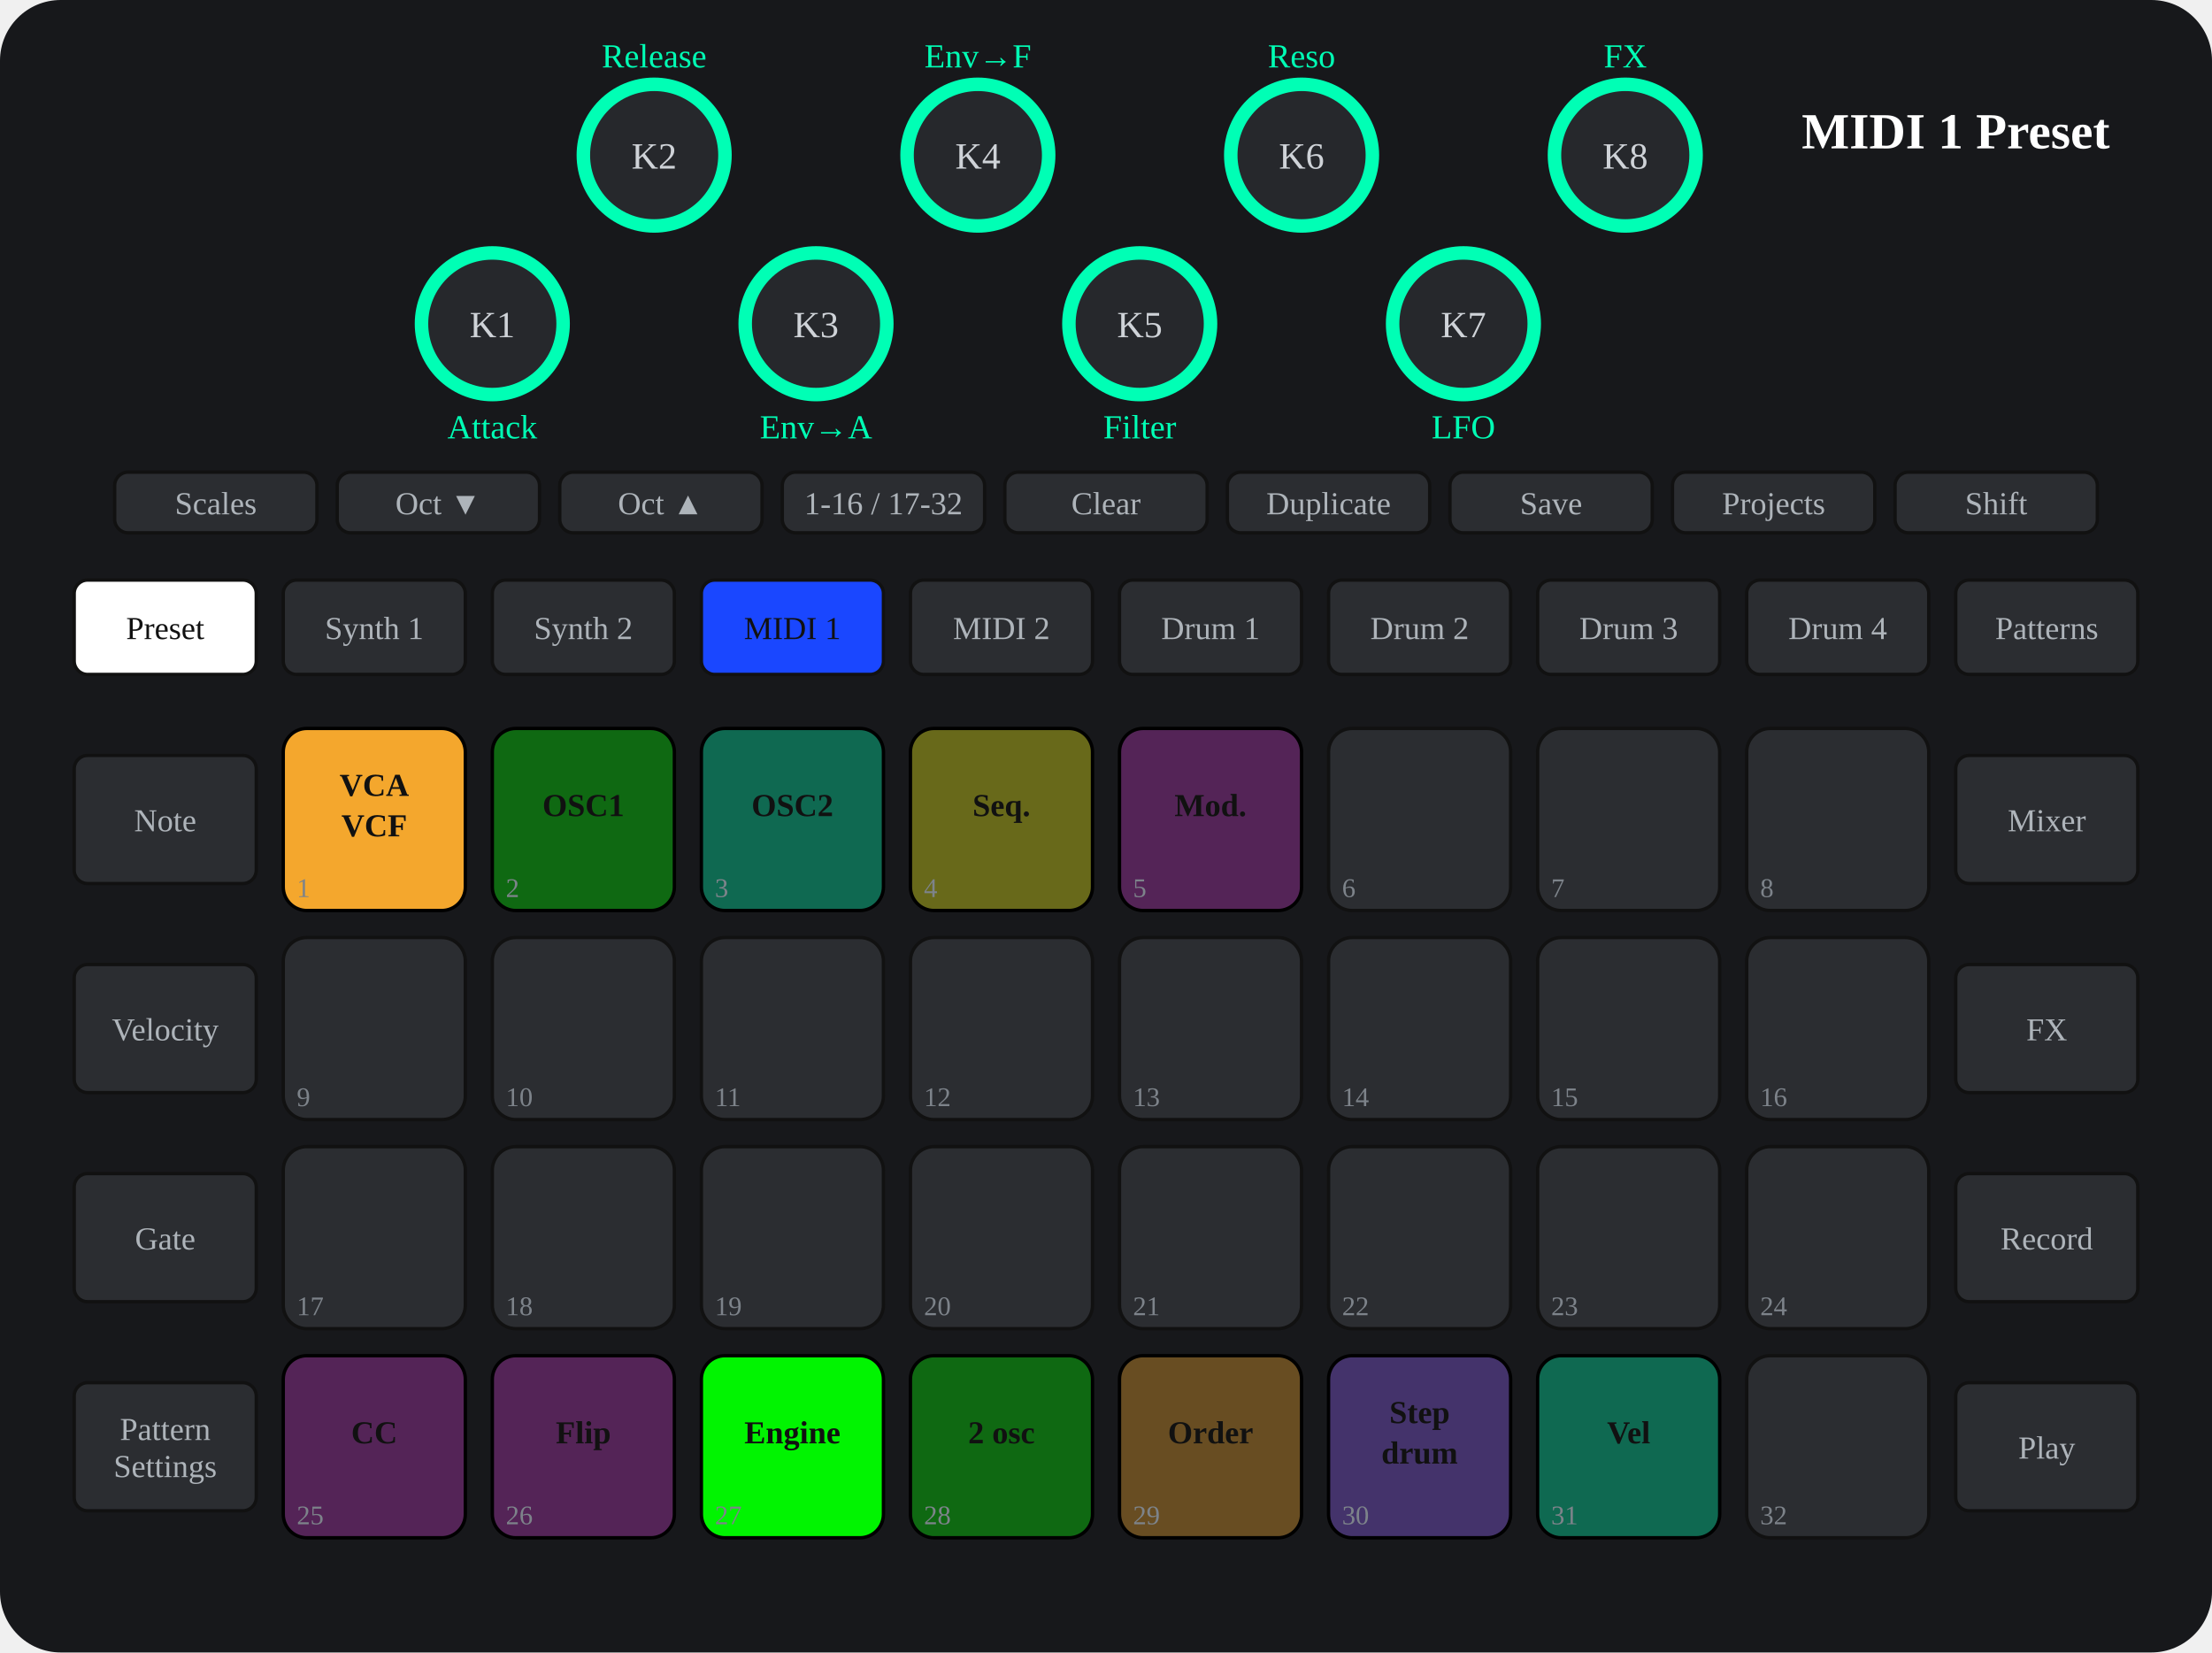
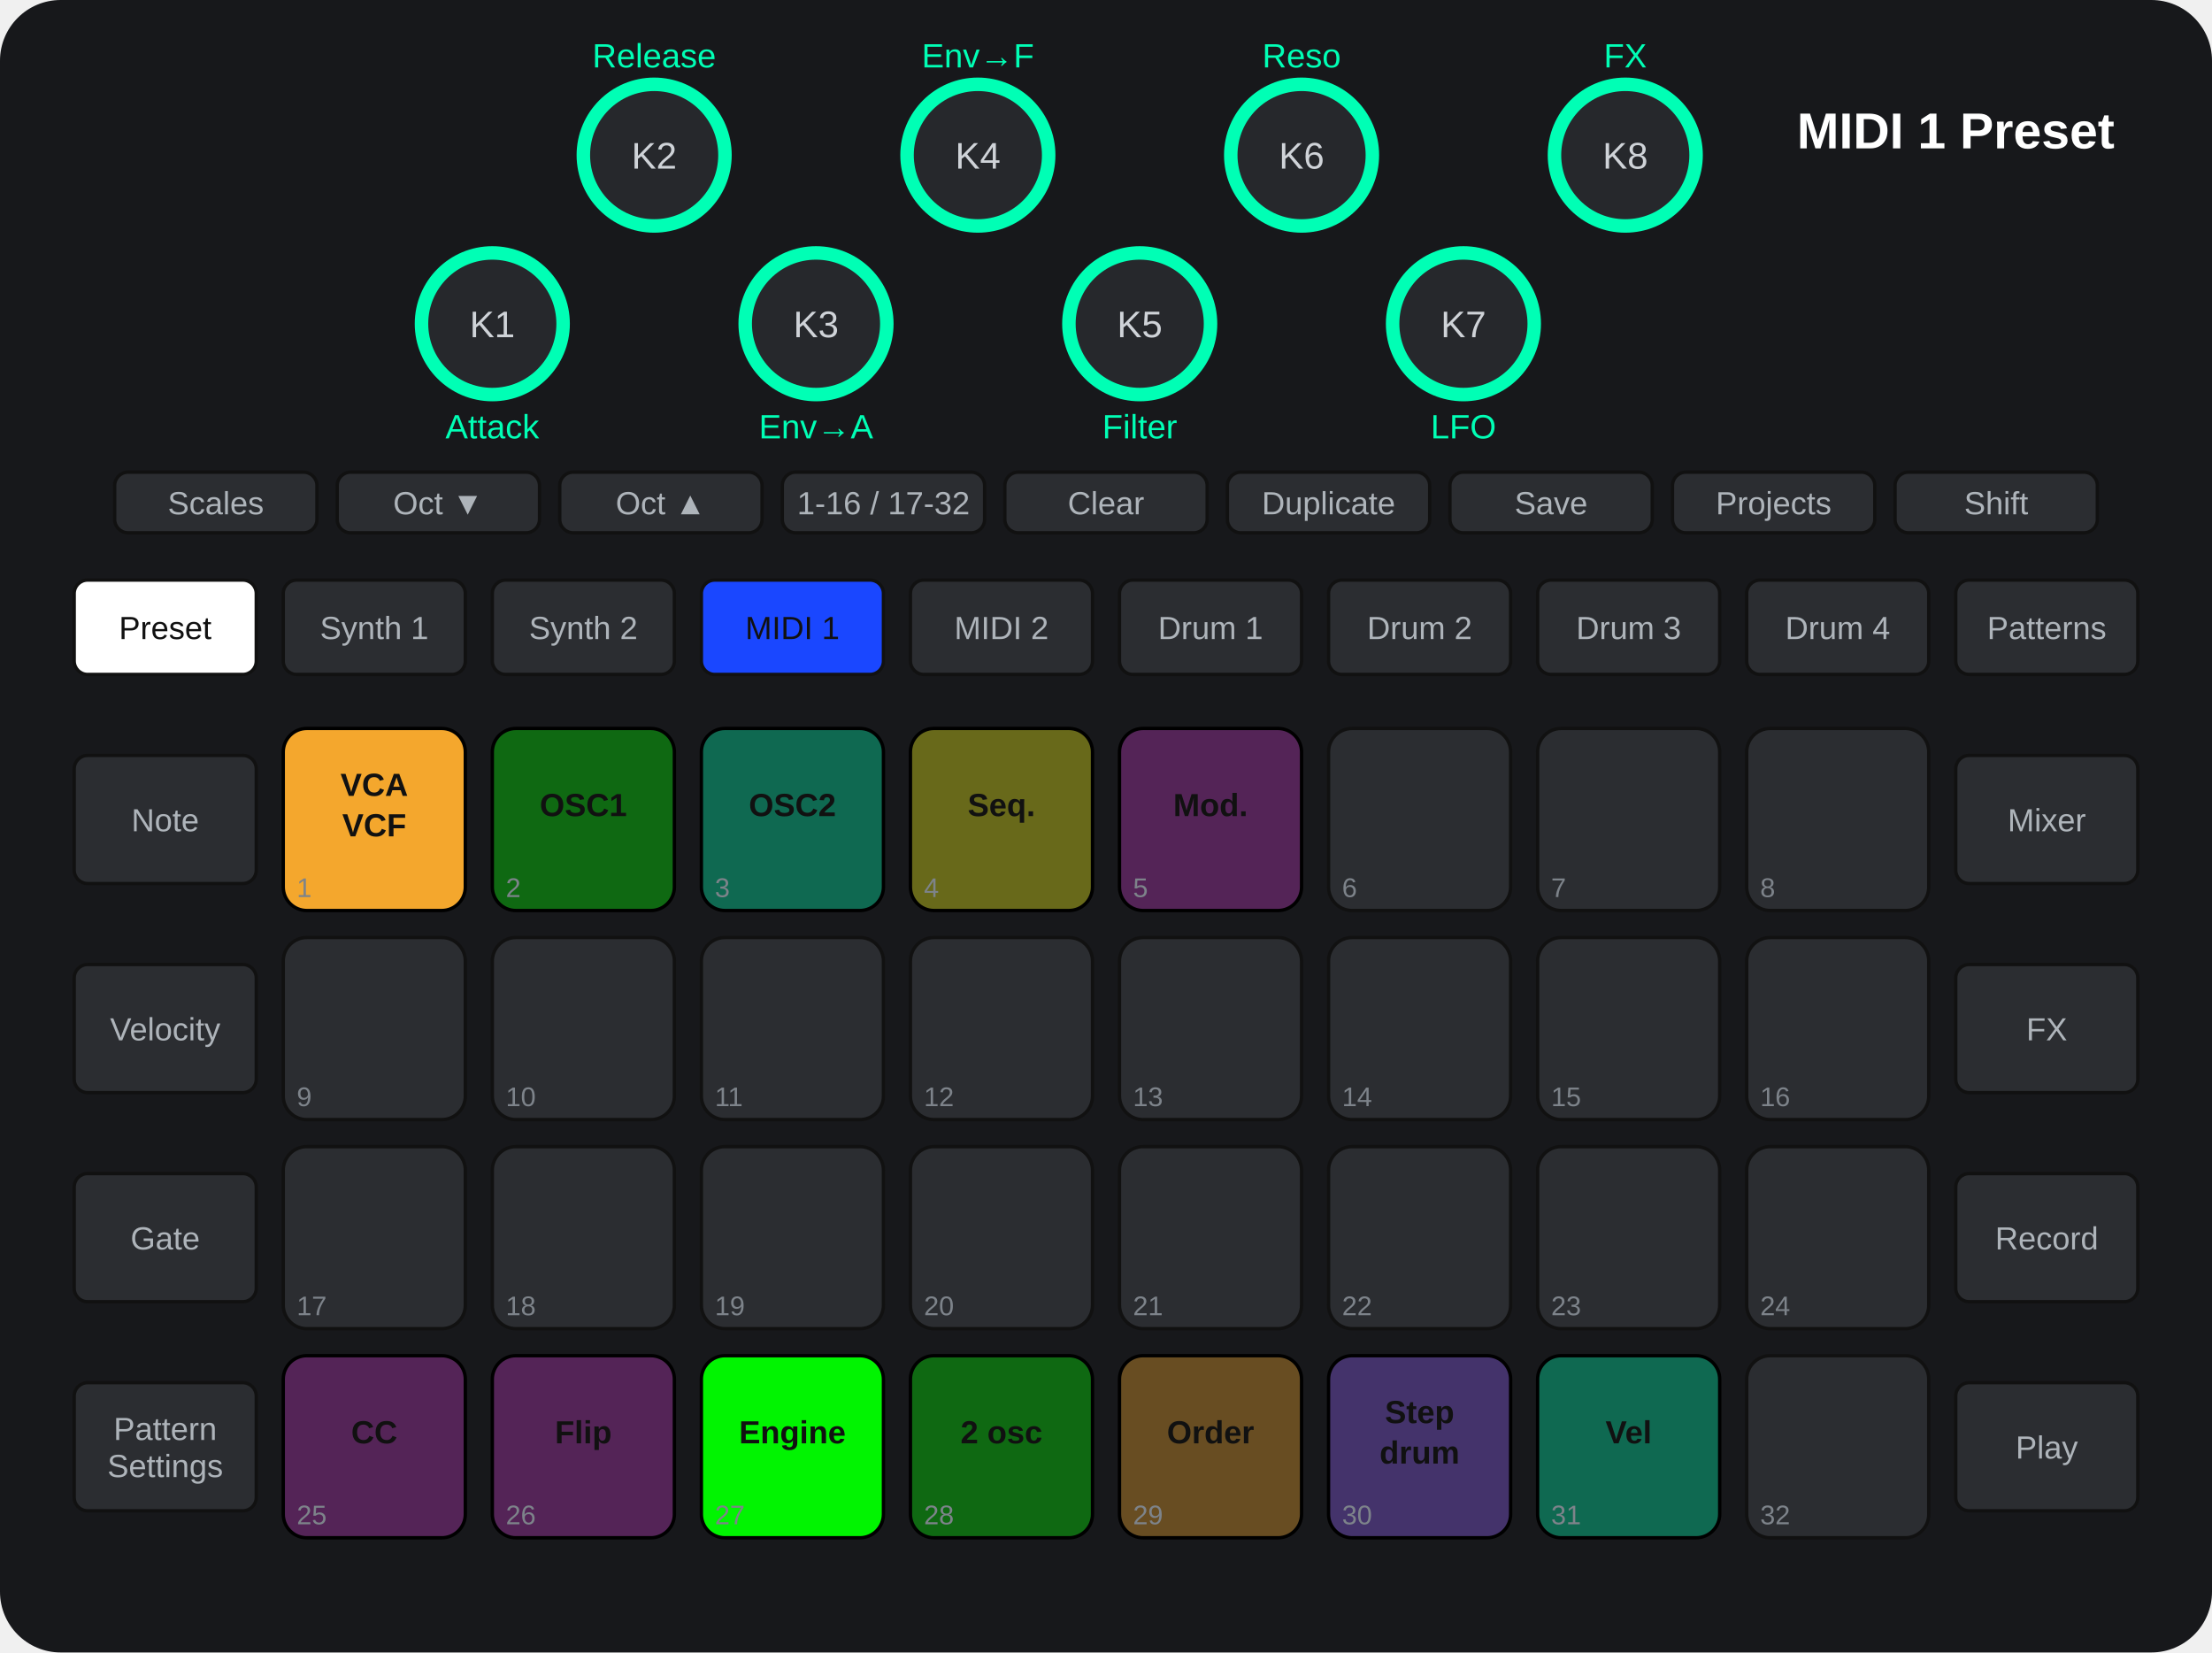
- <svg xmlns="http://www.w3.org/2000/svg" viewBox="0 0 656 490" role="img" aria-label="MIDI 1 Preset view with the oscillator (pad 27 green): page row and engine pads; pad 28 shows only with the oscillator or VA-drum.">
+ <svg xmlns="http://www.w3.org/2000/svg" viewBox="0 0 656 490" role="img" aria-label="MIDI 1 Preset view with the oscillator (pad 27 green): page row and engine pads; pad 28 shows only with the oscillator or VA-drum." font-family="Arial, Helvetica, sans-serif">
  <rect x="0" y="0" width="656" height="490" rx="18" fill="#17181b" />
  <circle cx="146" cy="96" r="21" fill="#26282c" stroke="#00ffb5" stroke-width="4" />
  <text x="146" y="100" font-size="11" fill="#cfd3d8" text-anchor="middle">K1</text>
  <text x="146" y="130" font-size="10" fill="#00ffb5" text-anchor="middle">Attack</text>
  <circle cx="194" cy="46" r="21" fill="#26282c" stroke="#00ffb5" stroke-width="4" />
  <text x="194" y="50" font-size="11" fill="#cfd3d8" text-anchor="middle">K2</text>
  <text x="194" y="20" font-size="10" fill="#00ffb5" text-anchor="middle">Release</text>
  <circle cx="242" cy="96" r="21" fill="#26282c" stroke="#00ffb5" stroke-width="4" />
  <text x="242" y="100" font-size="11" fill="#cfd3d8" text-anchor="middle">K3</text>
  <text x="242" y="130" font-size="10" fill="#00ffb5" text-anchor="middle">Env→A</text>
  <circle cx="290" cy="46" r="21" fill="#26282c" stroke="#00ffb5" stroke-width="4" />
  <text x="290" y="50" font-size="11" fill="#cfd3d8" text-anchor="middle">K4</text>
  <text x="290" y="20" font-size="10" fill="#00ffb5" text-anchor="middle">Env→F</text>
  <circle cx="338" cy="96" r="21" fill="#26282c" stroke="#00ffb5" stroke-width="4" />
  <text x="338" y="100" font-size="11" fill="#cfd3d8" text-anchor="middle">K5</text>
  <text x="338" y="130" font-size="10" fill="#00ffb5" text-anchor="middle">Filter</text>
  <circle cx="386" cy="46" r="21" fill="#26282c" stroke="#00ffb5" stroke-width="4" />
  <text x="386" y="50" font-size="11" fill="#cfd3d8" text-anchor="middle">K6</text>
  <text x="386" y="20" font-size="10" fill="#00ffb5" text-anchor="middle">Reso</text>
  <circle cx="434" cy="96" r="21" fill="#26282c" stroke="#00ffb5" stroke-width="4" />
  <text x="434" y="100" font-size="11" fill="#cfd3d8" text-anchor="middle">K7</text>
  <text x="434" y="130" font-size="10" fill="#00ffb5" text-anchor="middle">LFO</text>
  <circle cx="482" cy="46" r="21" fill="#26282c" stroke="#00ffb5" stroke-width="4" />
  <text x="482" y="50" font-size="11" fill="#cfd3d8" text-anchor="middle">K8</text>
  <text x="482" y="20" font-size="10" fill="#00ffb5" text-anchor="middle">FX</text>
  <text x="580" y="44" font-size="15" font-weight="bold" fill="#ffffff" text-anchor="middle">MIDI 1 Preset</text>
  <rect x="34" y="140" width="60" height="18" rx="4" fill="#2b2d31" stroke="#111" />
  <text x="64.0" y="152.5" font-size="9.5" fill="#aeb4ba" text-anchor="middle">Scales</text>
  <rect x="100" y="140" width="60" height="18" rx="4" fill="#2b2d31" stroke="#111" />
  <text x="130.0" y="152.5" font-size="9.5" fill="#aeb4ba" text-anchor="middle">Oct ▼</text>
  <rect x="166" y="140" width="60" height="18" rx="4" fill="#2b2d31" stroke="#111" />
  <text x="196.0" y="152.5" font-size="9.5" fill="#aeb4ba" text-anchor="middle">Oct ▲</text>
  <rect x="232" y="140" width="60" height="18" rx="4" fill="#2b2d31" stroke="#111" />
  <text x="262.0" y="152.5" font-size="9.5" fill="#aeb4ba" text-anchor="middle">1-16 / 17-32</text>
  <rect x="298" y="140" width="60" height="18" rx="4" fill="#2b2d31" stroke="#111" />
  <text x="328.0" y="152.5" font-size="9.5" fill="#aeb4ba" text-anchor="middle">Clear</text>
  <rect x="364" y="140" width="60" height="18" rx="4" fill="#2b2d31" stroke="#111" />
  <text x="394.0" y="152.5" font-size="9.5" fill="#aeb4ba" text-anchor="middle">Duplicate</text>
  <rect x="430" y="140" width="60" height="18" rx="4" fill="#2b2d31" stroke="#111" />
  <text x="460.0" y="152.5" font-size="9.5" fill="#aeb4ba" text-anchor="middle">Save</text>
  <rect x="496" y="140" width="60" height="18" rx="4" fill="#2b2d31" stroke="#111" />
  <text x="526.0" y="152.5" font-size="9.5" fill="#aeb4ba" text-anchor="middle">Projects</text>
  <rect x="562" y="140" width="60" height="18" rx="4" fill="#2b2d31" stroke="#111" />
  <text x="592.0" y="152.5" font-size="9.5" fill="#aeb4ba" text-anchor="middle">Shift</text>
  <rect x="22" y="172" width="54" height="28" rx="4" fill="#ffffff" stroke="#111" />
  <text x="49.0" y="189.5" font-size="9.5" fill="#111" text-anchor="middle">Preset</text>
  <rect x="84" y="172" width="54" height="28" rx="4" fill="#2b2d31" stroke="#111" />
  <text x="111.0" y="189.5" font-size="9.5" fill="#aeb4ba" text-anchor="middle">Synth 1</text>
  <rect x="146" y="172" width="54" height="28" rx="4" fill="#2b2d31" stroke="#111" />
  <text x="173.0" y="189.5" font-size="9.5" fill="#aeb4ba" text-anchor="middle">Synth 2</text>
  <rect x="208" y="172" width="54" height="28" rx="4" fill="#1a47ff" stroke="#111" />
  <text x="235.0" y="189.5" font-size="9.5" fill="#111" text-anchor="middle">MIDI 1</text>
  <rect x="270" y="172" width="54" height="28" rx="4" fill="#2b2d31" stroke="#111" />
  <text x="297.0" y="189.5" font-size="9.5" fill="#aeb4ba" text-anchor="middle">MIDI 2</text>
  <rect x="332" y="172" width="54" height="28" rx="4" fill="#2b2d31" stroke="#111" />
  <text x="359.0" y="189.5" font-size="9.5" fill="#aeb4ba" text-anchor="middle">Drum 1</text>
  <rect x="394" y="172" width="54" height="28" rx="4" fill="#2b2d31" stroke="#111" />
  <text x="421.0" y="189.5" font-size="9.5" fill="#aeb4ba" text-anchor="middle">Drum 2</text>
  <rect x="456" y="172" width="54" height="28" rx="4" fill="#2b2d31" stroke="#111" />
  <text x="483.0" y="189.5" font-size="9.5" fill="#aeb4ba" text-anchor="middle">Drum 3</text>
  <rect x="518" y="172" width="54" height="28" rx="4" fill="#2b2d31" stroke="#111" />
  <text x="545.0" y="189.5" font-size="9.5" fill="#aeb4ba" text-anchor="middle">Drum 4</text>
  <rect x="580" y="172" width="54" height="28" rx="4" fill="#2b2d31" stroke="#111" />
  <text x="607.0" y="189.5" font-size="9.5" fill="#aeb4ba" text-anchor="middle">Patterns</text>
  <rect x="22" y="224" width="54" height="38" rx="4" fill="#2b2d31" stroke="#111" />
  <text x="49.0" y="246.5" font-size="9.5" fill="#aeb4ba" text-anchor="middle">Note</text>
  <rect x="580" y="224" width="54" height="38" rx="4" fill="#2b2d31" stroke="#111" />
  <text x="607.0" y="246.5" font-size="9.5" fill="#aeb4ba" text-anchor="middle">Mixer</text>
  <rect x="22" y="286" width="54" height="38" rx="4" fill="#2b2d31" stroke="#111" />
  <text x="49.0" y="308.5" font-size="9.5" fill="#aeb4ba" text-anchor="middle">Velocity</text>
  <rect x="580" y="286" width="54" height="38" rx="4" fill="#2b2d31" stroke="#111" />
  <text x="607.0" y="308.5" font-size="9.5" fill="#aeb4ba" text-anchor="middle">FX</text>
  <rect x="22" y="348" width="54" height="38" rx="4" fill="#2b2d31" stroke="#111" />
  <text x="49.0" y="370.5" font-size="9.5" fill="#aeb4ba" text-anchor="middle">Gate</text>
  <rect x="580" y="348" width="54" height="38" rx="4" fill="#2b2d31" stroke="#111" />
  <text x="607.0" y="370.5" font-size="9.5" fill="#aeb4ba" text-anchor="middle">Record</text>
  <rect x="22" y="410" width="54" height="38" rx="4" fill="#2b2d31" stroke="#111" />
  <text x="49.0" y="427.0" font-size="9.5" fill="#aeb4ba" text-anchor="middle">Pattern</text>
  <text x="49.0" y="438.0" font-size="9.5" fill="#aeb4ba" text-anchor="middle">Settings</text>
  <rect x="580" y="410" width="54" height="38" rx="4" fill="#2b2d31" stroke="#111" />
  <text x="607.0" y="432.5" font-size="9.5" fill="#aeb4ba" text-anchor="middle">Play</text>
  <rect x="84" y="216" width="54" height="54" rx="7" fill="#ffaf2f" fill-opacity="0.95" stroke="#000" stroke-width="1" />
  <text x="111.0" y="236" font-size="9.5" fill="#111" text-anchor="middle" font-weight="bold">VCA</text>
  <text x="111.0" y="248" font-size="9.5" fill="#111" text-anchor="middle" font-weight="bold">VCF</text>
  <text x="88" y="266" font-size="8" fill="#7d838a">1</text>
  <rect x="146" y="216" width="54" height="54" rx="7" fill="#00ff00" fill-opacity="0.35" stroke="#000" stroke-width="1" />
  <text x="173.0" y="242" font-size="9.5" fill="#111" text-anchor="middle" font-weight="bold">OSC1</text>
  <text x="150" y="266" font-size="8" fill="#7d838a">2</text>
  <rect x="208" y="216" width="54" height="54" rx="7" fill="#00ffb5" fill-opacity="0.35" stroke="#000" stroke-width="1" />
  <text x="235.0" y="242" font-size="9.5" fill="#111" text-anchor="middle" font-weight="bold">OSC2</text>
  <text x="212" y="266" font-size="8" fill="#7d838a">3</text>
  <rect x="270" y="216" width="54" height="54" rx="7" fill="#ffff19" fill-opacity="0.35" stroke="#000" stroke-width="1" />
  <text x="297.0" y="242" font-size="9.5" fill="#111" text-anchor="middle" font-weight="bold">Seq.</text>
  <text x="274" y="266" font-size="8" fill="#7d838a">4</text>
  <rect x="332" y="216" width="54" height="54" rx="7" fill="#c63ac6" fill-opacity="0.35" stroke="#000" stroke-width="1" />
  <text x="359.0" y="242" font-size="9.5" fill="#111" text-anchor="middle" font-weight="bold">Mod.</text>
  <text x="336" y="266" font-size="8" fill="#7d838a">5</text>
  <rect x="394" y="216" width="54" height="54" rx="7" fill="#2b2d31" stroke="#111" />
  <text x="398" y="266" font-size="8" fill="#7d838a">6</text>
  <rect x="456" y="216" width="54" height="54" rx="7" fill="#2b2d31" stroke="#111" />
  <text x="460" y="266" font-size="8" fill="#7d838a">7</text>
  <rect x="518" y="216" width="54" height="54" rx="7" fill="#2b2d31" stroke="#111" />
  <text x="522" y="266" font-size="8" fill="#7d838a">8</text>
  <rect x="84" y="278" width="54" height="54" rx="7" fill="#2b2d31" stroke="#111" />
  <text x="88" y="328" font-size="8" fill="#7d838a">9</text>
  <rect x="146" y="278" width="54" height="54" rx="7" fill="#2b2d31" stroke="#111" />
  <text x="150" y="328" font-size="8" fill="#7d838a">10</text>
  <rect x="208" y="278" width="54" height="54" rx="7" fill="#2b2d31" stroke="#111" />
  <text x="212" y="328" font-size="8" fill="#7d838a">11</text>
  <rect x="270" y="278" width="54" height="54" rx="7" fill="#2b2d31" stroke="#111" />
  <text x="274" y="328" font-size="8" fill="#7d838a">12</text>
  <rect x="332" y="278" width="54" height="54" rx="7" fill="#2b2d31" stroke="#111" />
  <text x="336" y="328" font-size="8" fill="#7d838a">13</text>
  <rect x="394" y="278" width="54" height="54" rx="7" fill="#2b2d31" stroke="#111" />
  <text x="398" y="328" font-size="8" fill="#7d838a">14</text>
  <rect x="456" y="278" width="54" height="54" rx="7" fill="#2b2d31" stroke="#111" />
  <text x="460" y="328" font-size="8" fill="#7d838a">15</text>
  <rect x="518" y="278" width="54" height="54" rx="7" fill="#2b2d31" stroke="#111" />
  <text x="522" y="328" font-size="8" fill="#7d838a">16</text>
  <rect x="84" y="340" width="54" height="54" rx="7" fill="#2b2d31" stroke="#111" />
  <text x="88" y="390" font-size="8" fill="#7d838a">17</text>
  <rect x="146" y="340" width="54" height="54" rx="7" fill="#2b2d31" stroke="#111" />
  <text x="150" y="390" font-size="8" fill="#7d838a">18</text>
  <rect x="208" y="340" width="54" height="54" rx="7" fill="#2b2d31" stroke="#111" />
  <text x="212" y="390" font-size="8" fill="#7d838a">19</text>
  <rect x="270" y="340" width="54" height="54" rx="7" fill="#2b2d31" stroke="#111" />
  <text x="274" y="390" font-size="8" fill="#7d838a">20</text>
  <rect x="332" y="340" width="54" height="54" rx="7" fill="#2b2d31" stroke="#111" />
  <text x="336" y="390" font-size="8" fill="#7d838a">21</text>
  <rect x="394" y="340" width="54" height="54" rx="7" fill="#2b2d31" stroke="#111" />
  <text x="398" y="390" font-size="8" fill="#7d838a">22</text>
  <rect x="456" y="340" width="54" height="54" rx="7" fill="#2b2d31" stroke="#111" />
  <text x="460" y="390" font-size="8" fill="#7d838a">23</text>
  <rect x="518" y="340" width="54" height="54" rx="7" fill="#2b2d31" stroke="#111" />
  <text x="522" y="390" font-size="8" fill="#7d838a">24</text>
  <rect x="84" y="402" width="54" height="54" rx="7" fill="#c63ac6" fill-opacity="0.35" stroke="#000" stroke-width="1" />
  <text x="111.0" y="428" font-size="9.5" fill="#111" text-anchor="middle" font-weight="bold">CC</text>
  <text x="88" y="452" font-size="8" fill="#7d838a">25</text>
  <rect x="146" y="402" width="54" height="54" rx="7" fill="#c63ac6" fill-opacity="0.35" stroke="#000" stroke-width="1" />
  <text x="173.0" y="428" font-size="9.5" fill="#111" text-anchor="middle" font-weight="bold">Flip</text>
  <text x="150" y="452" font-size="8" fill="#7d838a">26</text>
  <rect x="208" y="402" width="54" height="54" rx="7" fill="#00ff00" fill-opacity="0.95" stroke="#000" stroke-width="1" />
  <text x="235.0" y="428" font-size="9.5" fill="#111" text-anchor="middle" font-weight="bold">Engine</text>
  <text x="212" y="452" font-size="8" fill="#7d838a">27</text>
  <rect x="270" y="402" width="54" height="54" rx="7" fill="#00ff00" fill-opacity="0.35" stroke="#000" stroke-width="1" />
  <text x="297.0" y="428" font-size="9.5" fill="#111" text-anchor="middle" font-weight="bold">2 osc</text>
  <text x="274" y="452" font-size="8" fill="#7d838a">28</text>
  <rect x="332" y="402" width="54" height="54" rx="7" fill="#ffaf2f" fill-opacity="0.35" stroke="#000" stroke-width="1" />
  <text x="359.0" y="428" font-size="9.5" fill="#111" text-anchor="middle" font-weight="bold">Order</text>
  <text x="336" y="452" font-size="8" fill="#7d838a">29</text>
  <rect x="394" y="402" width="54" height="54" rx="7" fill="#9865ff" fill-opacity="0.35" stroke="#000" stroke-width="1" />
  <text x="421.0" y="422" font-size="9.5" fill="#111" text-anchor="middle" font-weight="bold">Step</text>
  <text x="421.0" y="434" font-size="9.5" fill="#111" text-anchor="middle" font-weight="bold">drum</text>
  <text x="398" y="452" font-size="8" fill="#7d838a">30</text>
  <rect x="456" y="402" width="54" height="54" rx="7" fill="#00ffb5" fill-opacity="0.35" stroke="#000" stroke-width="1" />
  <text x="483.0" y="428" font-size="9.5" fill="#111" text-anchor="middle" font-weight="bold">Vel</text>
  <text x="460" y="452" font-size="8" fill="#7d838a">31</text>
  <rect x="518" y="402" width="54" height="54" rx="7" fill="#2b2d31" stroke="#111" />
  <text x="522" y="452" font-size="8" fill="#7d838a">32</text>
</svg>
